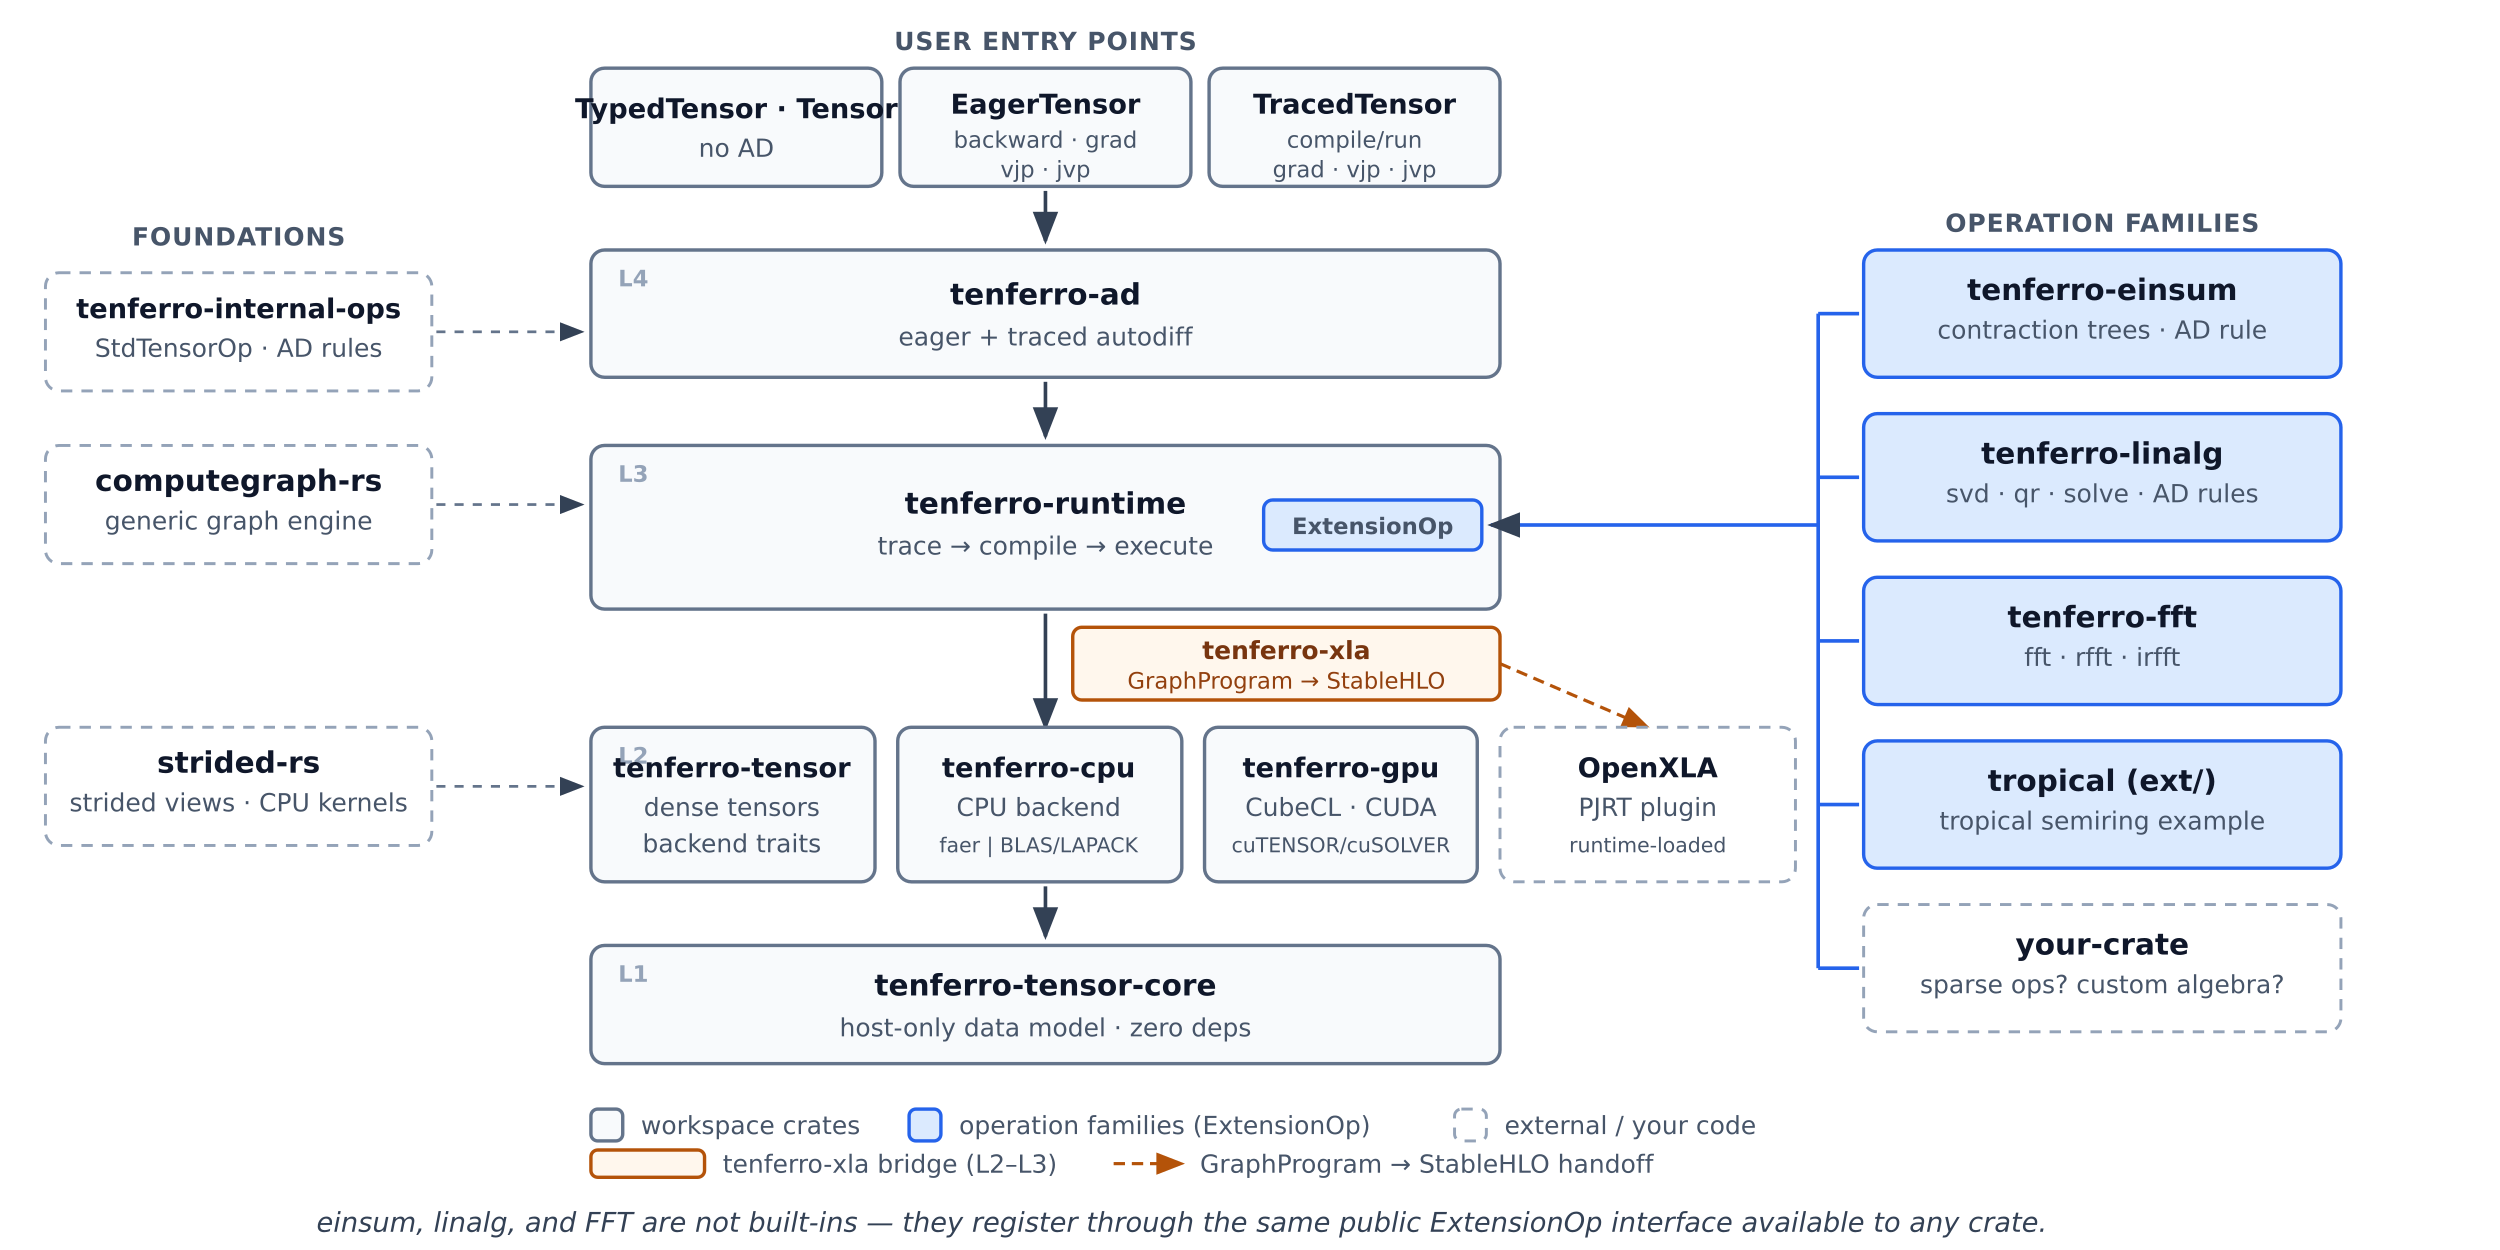
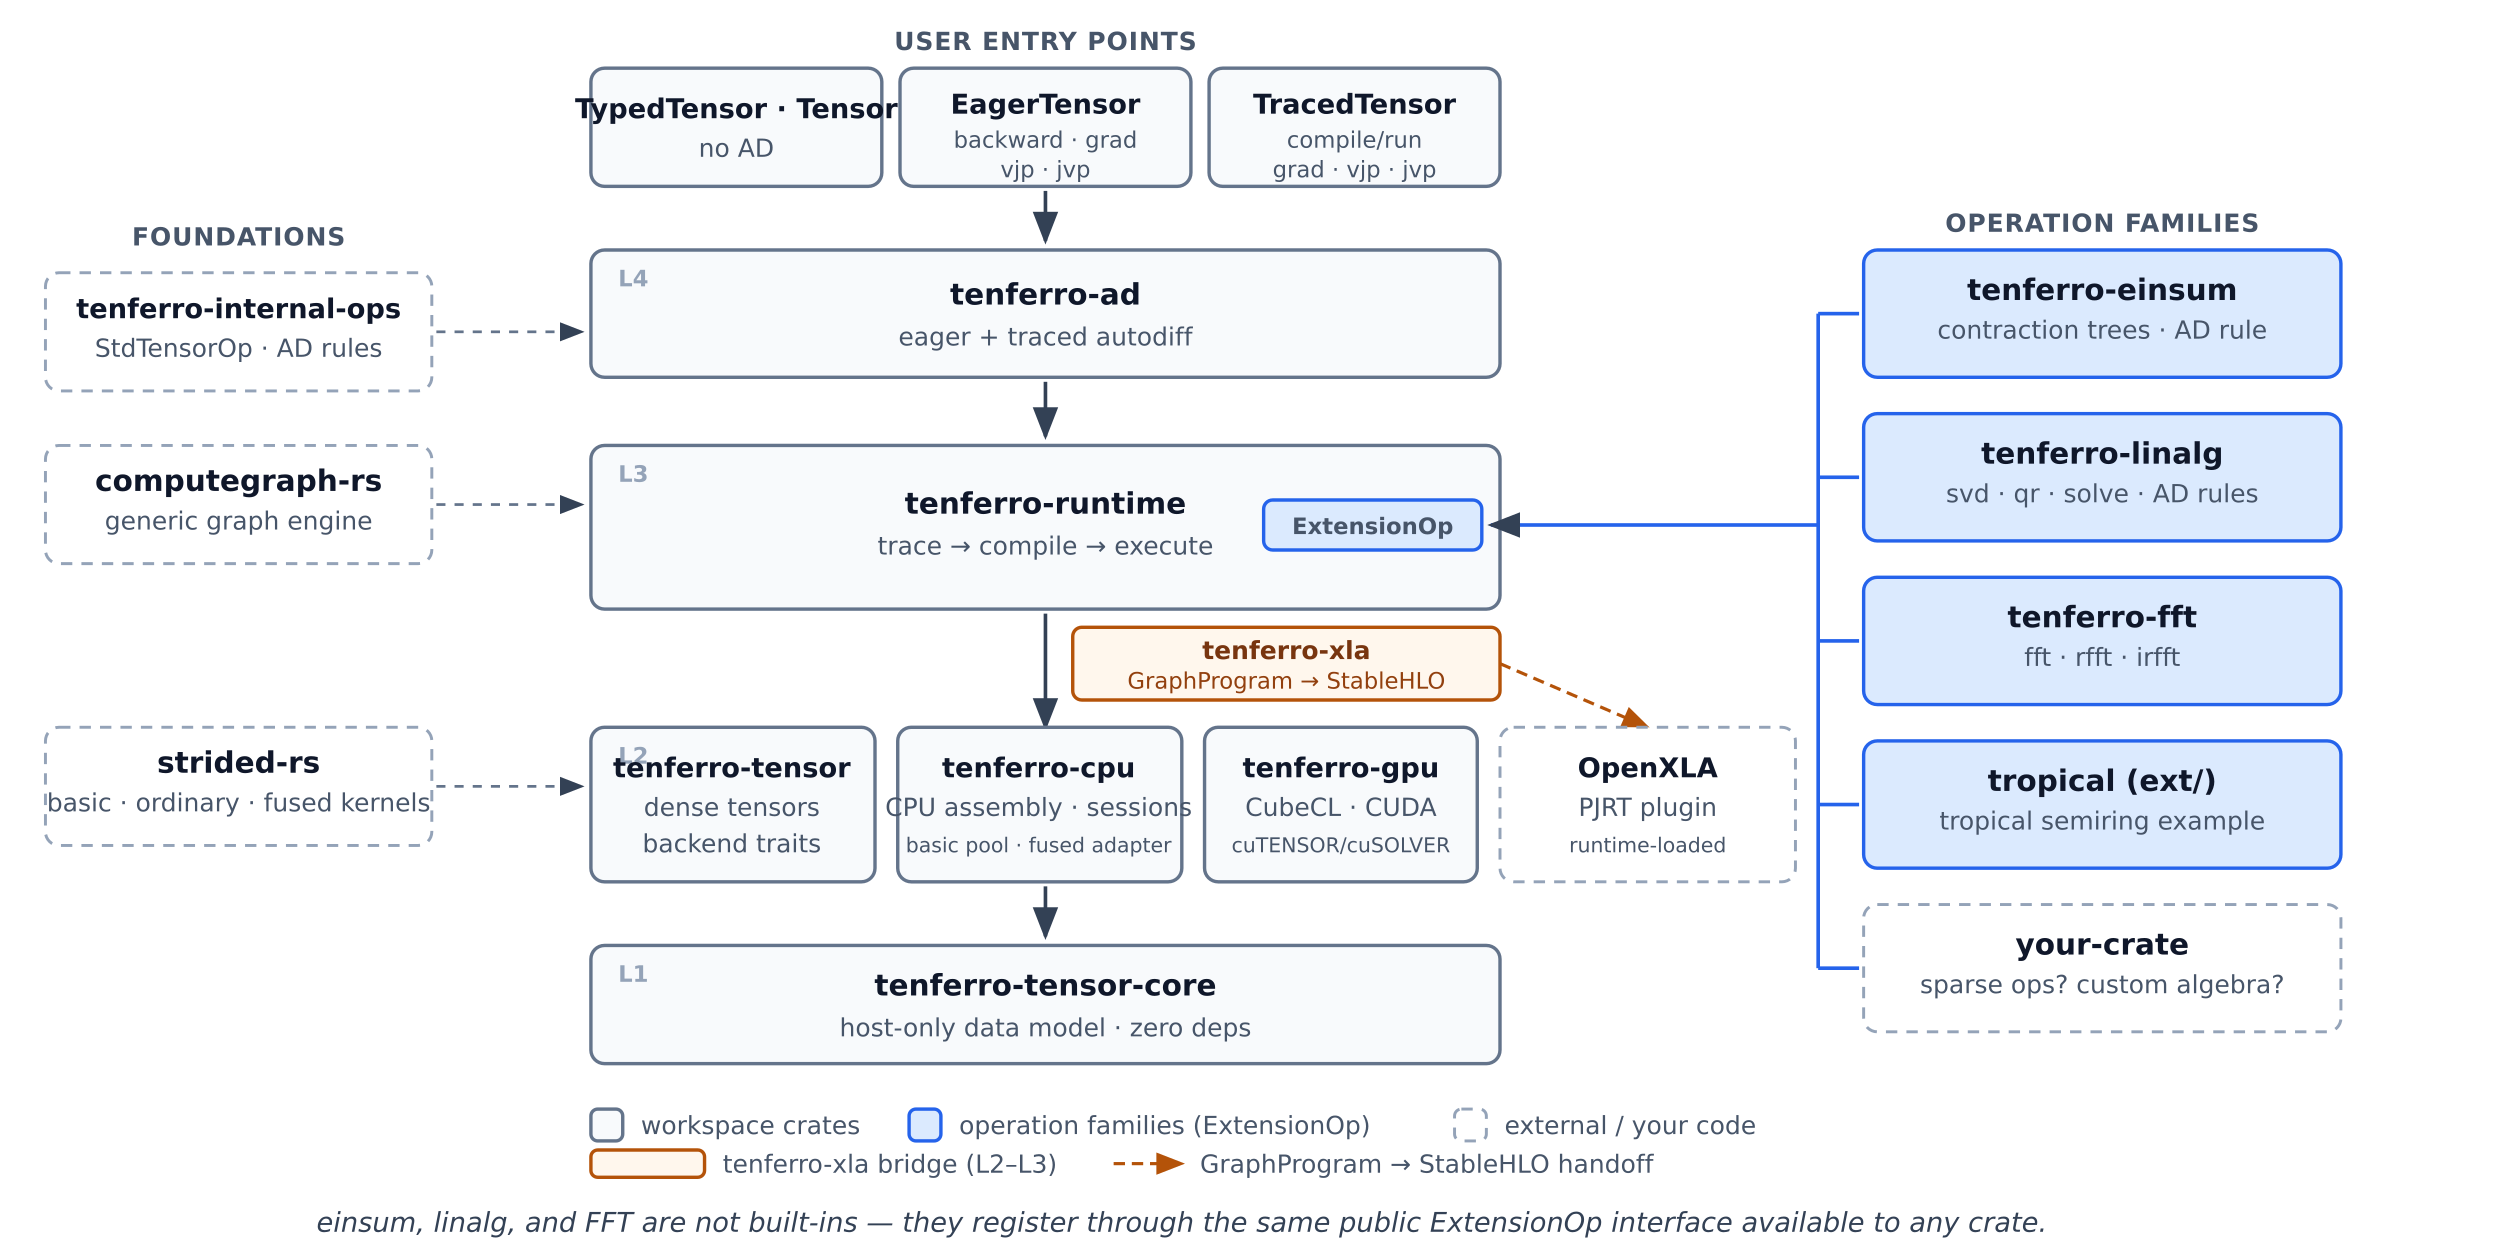
<svg xmlns="http://www.w3.org/2000/svg" viewBox="0 0 1100 550" role="img" aria-labelledby="tf-arch-title tf-arch-desc">
  <defs>
    <marker id="arr" markerWidth="9" markerHeight="7" refX="8" refY="3.5" orient="auto" markerUnits="strokeWidth">
      <path d="M 0 0 L 9 3.5 L 0 7 z" fill="#334155" />
    </marker>
    <marker id="arr-xla" markerWidth="9" markerHeight="7" refX="8" refY="3.5" orient="auto" markerUnits="strokeWidth">
      <path d="M 0 0 L 9 3.5 L 0 7 z" fill="#b45309" />
    </marker>
    <style>
      .box  { fill: #f8fafc; stroke: #64748b; stroke-width: 1.5; }
      .fam  { fill: #dbeafe; stroke: #2563eb; stroke-width: 1.5; }
      .xla  { fill: #fff7ed; stroke: #b45309; stroke-width: 1.5; }
      .ext  { fill: #ffffff; stroke: #94a3b8; stroke-width: 1.3; stroke-dasharray: 5 4; }
      .name { font-family: "DejaVu Sans"; font-size: 13px; font-weight: 700; fill: #0f172a; text-anchor: middle; }
      .sub  { font-family: "DejaVu Sans"; font-size: 11px; fill: #475569; text-anchor: middle; }
      .tag  { font-family: "DejaVu Sans"; font-size: 10px; font-weight: 700; fill: #94a3b8; }
      .hdr  { font-family: "DejaVu Sans"; font-size: 11px; font-weight: 700; fill: #475569; text-anchor: middle; letter-spacing: 0.4px; }
      .cap  { font-family: "DejaVu Sans"; font-size: 12px; font-style: italic; fill: #334155; text-anchor: middle; }
      .leg  { font-family: "DejaVu Sans"; font-size: 11px; fill: #475569; }
      .dep  { stroke: #334155; stroke-width: 1.6; marker-end: url(#arr); fill: none; }
      .use  { stroke: #64748b; stroke-width: 1.2; stroke-dasharray: 4 4; marker-end: url(#arr); fill: none; }
      .gp   { stroke: #b45309; stroke-width: 1.4; stroke-dasharray: 5 3; marker-end: url(#arr-xla); fill: none; }
      .bus  { stroke: #2563eb; stroke-width: 1.6; fill: none; }
      .busa { stroke: #2563eb; stroke-width: 1.6; marker-end: url(#arr); fill: none; }
    </style>
  </defs>
  <rect width="100%" height="100%" fill="#ffffff" />
  <text x="460" y="22" class="hdr">USER ENTRY POINTS</text>
  <rect x="260" y="30" width="128" height="52" rx="6" class="box" />
  <text x="324" y="52" class="name" style="font-size:12px">TypedTensor · Tensor</text>
  <text x="324" y="69" class="sub">no AD</text>
  <rect x="396" y="30" width="128" height="52" rx="6" class="box" />
  <text x="460" y="50" class="name" style="font-size:12px">EagerTensor</text>
  <text x="460" y="65" class="sub" style="font-size:10px">backward · grad</text>
  <text x="460" y="78" class="sub" style="font-size:10px">vjp · jvp</text>
  <rect x="532" y="30" width="128" height="52" rx="6" class="box" />
  <text x="596" y="50" class="name" style="font-size:12px">TracedTensor</text>
  <text x="596" y="65" class="sub" style="font-size:10px">compile/run</text>
  <text x="596" y="78" class="sub" style="font-size:10px">grad · vjp · jvp</text>
  <line x1="460" y1="84" x2="460" y2="106" class="dep" />
  <rect x="260" y="110" width="400" height="56" rx="6" class="box" />
  <text x="272" y="126" class="tag">L4</text>
  <text x="460" y="134" class="name">tenferro-ad</text>
  <text x="460" y="152" class="sub">eager + traced autodiff</text>
  <line x1="460" y1="168" x2="460" y2="192" class="dep" />
  <rect x="260" y="196" width="400" height="72" rx="6" class="box" />
  <text x="272" y="212" class="tag">L3</text>
  <text x="460" y="226" class="name">tenferro-runtime</text>
  <text x="460" y="244" class="sub">trace → compile → execute</text>
  <rect x="556" y="220" width="96" height="22" rx="4" class="fam" />
  <text x="604" y="235" class="sub" style="font-weight:700;font-size:10px">ExtensionOp</text>
  <rect x="472" y="276" width="188" height="32" rx="4" class="xla" />
  <text x="566" y="290" class="name" style="font-size:11px;fill:#78350f">tenferro-xla</text>
  <text x="566" y="303" class="sub" style="fill:#92400e;font-size:10px">GraphProgram → StableHLO</text>
  <line x1="660" y1="292" x2="725" y2="320" class="gp" />
  <line x1="460" y1="270" x2="460" y2="320" class="dep" />
  <rect x="260" y="320" width="125" height="68" rx="6" class="box" />
  <text x="272" y="336" class="tag">L2</text>
  <text x="322" y="342" class="name" style="font-size:12px">tenferro-tensor</text>
  <text x="322" y="359" class="sub">dense tensors</text>
  <text x="322" y="375" class="sub">backend traits</text>
  <rect x="395" y="320" width="125" height="68" rx="6" class="box" />
  <text x="457" y="342" class="name" style="font-size:12px">tenferro-cpu</text>
-   <text x="457" y="359" class="sub">CPU backend</text>
-   <text x="457" y="375" class="sub" style="font-size:9px">faer | BLAS/LAPACK</text>
+   <text x="457" y="359" class="sub">CPU assembly · sessions</text>
+   <text x="457" y="375" class="sub" style="font-size:9px">basic pool · fused adapter</text>
  <rect x="530" y="320" width="120" height="68" rx="6" class="box" />
  <text x="590" y="342" class="name" style="font-size:12px">tenferro-gpu</text>
  <text x="590" y="359" class="sub">CubeCL · CUDA</text>
  <text x="590" y="375" class="sub" style="font-size:9px">cuTENSOR/cuSOLVER</text>
  <rect x="660" y="320" width="130" height="68" rx="6" class="ext" />
  <text x="725" y="342" class="name" style="font-size:12px">OpenXLA</text>
  <text x="725" y="359" class="sub">PJRT plugin</text>
  <text x="725" y="375" class="sub" style="font-size:9px">runtime-loaded</text>
  <line x1="460" y1="390" x2="460" y2="412" class="dep" />
  <rect x="260" y="416" width="400" height="52" rx="6" class="box" />
  <text x="272" y="432" class="tag">L1</text>
  <text x="460" y="438" class="name">tenferro-tensor-core</text>
  <text x="460" y="456" class="sub">host-only data model · zero deps</text>
  <text x="105" y="108" class="hdr">FOUNDATIONS</text>
  <rect x="20" y="120" width="170" height="52" rx="6" class="ext" />
  <text x="105" y="140" class="name" style="font-size:12px">tenferro-internal-ops</text>
  <text x="105" y="157" class="sub">StdTensorOp · AD rules</text>
  <rect x="20" y="196" width="170" height="52" rx="6" class="ext" />
  <text x="105" y="216" class="name">computegraph-rs</text>
  <text x="105" y="233" class="sub">generic graph engine</text>
  <rect x="20" y="320" width="170" height="52" rx="6" class="ext" />
  <text x="105" y="340" class="name">strided-rs</text>
-   <text x="105" y="357" class="sub">strided views · CPU kernels</text>
+   <text x="105" y="357" class="sub">basic · ordinary · fused kernels</text>
  <line x1="192" y1="146" x2="256" y2="146" class="use" />
  <line x1="192" y1="222" x2="256" y2="222" class="use" />
  <line x1="192" y1="346" x2="256" y2="346" class="use" />
  <text x="925" y="102" class="hdr">OPERATION FAMILIES</text>
  <rect x="820" y="110" width="210" height="56" rx="6" class="fam" />
  <text x="925" y="132" class="name">tenferro-einsum</text>
  <text x="925" y="149" class="sub">contraction trees · AD rule</text>
  <rect x="820" y="182" width="210" height="56" rx="6" class="fam" />
  <text x="925" y="204" class="name">tenferro-linalg</text>
  <text x="925" y="221" class="sub">svd · qr · solve · AD rules</text>
  <rect x="820" y="254" width="210" height="56" rx="6" class="fam" />
  <text x="925" y="276" class="name">tenferro-fft</text>
  <text x="925" y="293" class="sub">fft · rfft · irfft</text>
  <rect x="820" y="326" width="210" height="56" rx="6" class="fam" />
  <text x="925" y="348" class="name">tropical (ext/)</text>
  <text x="925" y="365" class="sub">tropical semiring example</text>
  <rect x="820" y="398" width="210" height="56" rx="6" class="ext" />
  <text x="925" y="420" class="name">your-crate</text>
  <text x="925" y="437" class="sub">sparse ops? custom algebra?</text>
  <line x1="800" y1="138" x2="800" y2="426" class="bus" />
  <line x1="818" y1="138" x2="800" y2="138" class="bus" />
  <line x1="818" y1="210" x2="800" y2="210" class="bus" />
  <line x1="818" y1="282" x2="800" y2="282" class="bus" />
  <line x1="818" y1="354" x2="800" y2="354" class="bus" />
  <line x1="818" y1="426" x2="800" y2="426" class="bus" />
  <line x1="800" y1="231" x2="656" y2="231" class="busa" />
  <rect x="260" y="488" width="14" height="14" rx="3" class="box" />
  <text x="282" y="499" class="leg">workspace crates</text>
  <rect x="400" y="488" width="14" height="14" rx="3" class="fam" />
  <text x="422" y="499" class="leg">operation families (ExtensionOp)</text>
  <rect x="640" y="488" width="14" height="14" rx="3" class="ext" />
  <text x="662" y="499" class="leg">external / your code</text>
  <rect x="260" y="506" width="50" height="12" rx="3" class="xla" />
  <text x="318" y="516" class="leg">tenferro-xla bridge (L2–L3)</text>
  <line x1="490" y1="512" x2="520" y2="512" class="gp" />
  <text x="528" y="516" class="leg">GraphProgram → StableHLO handoff</text>
  <text x="520" y="542" class="cap">einsum, linalg, and FFT are not built-ins — they register through the same public ExtensionOp interface available to any crate.</text>
</svg>
